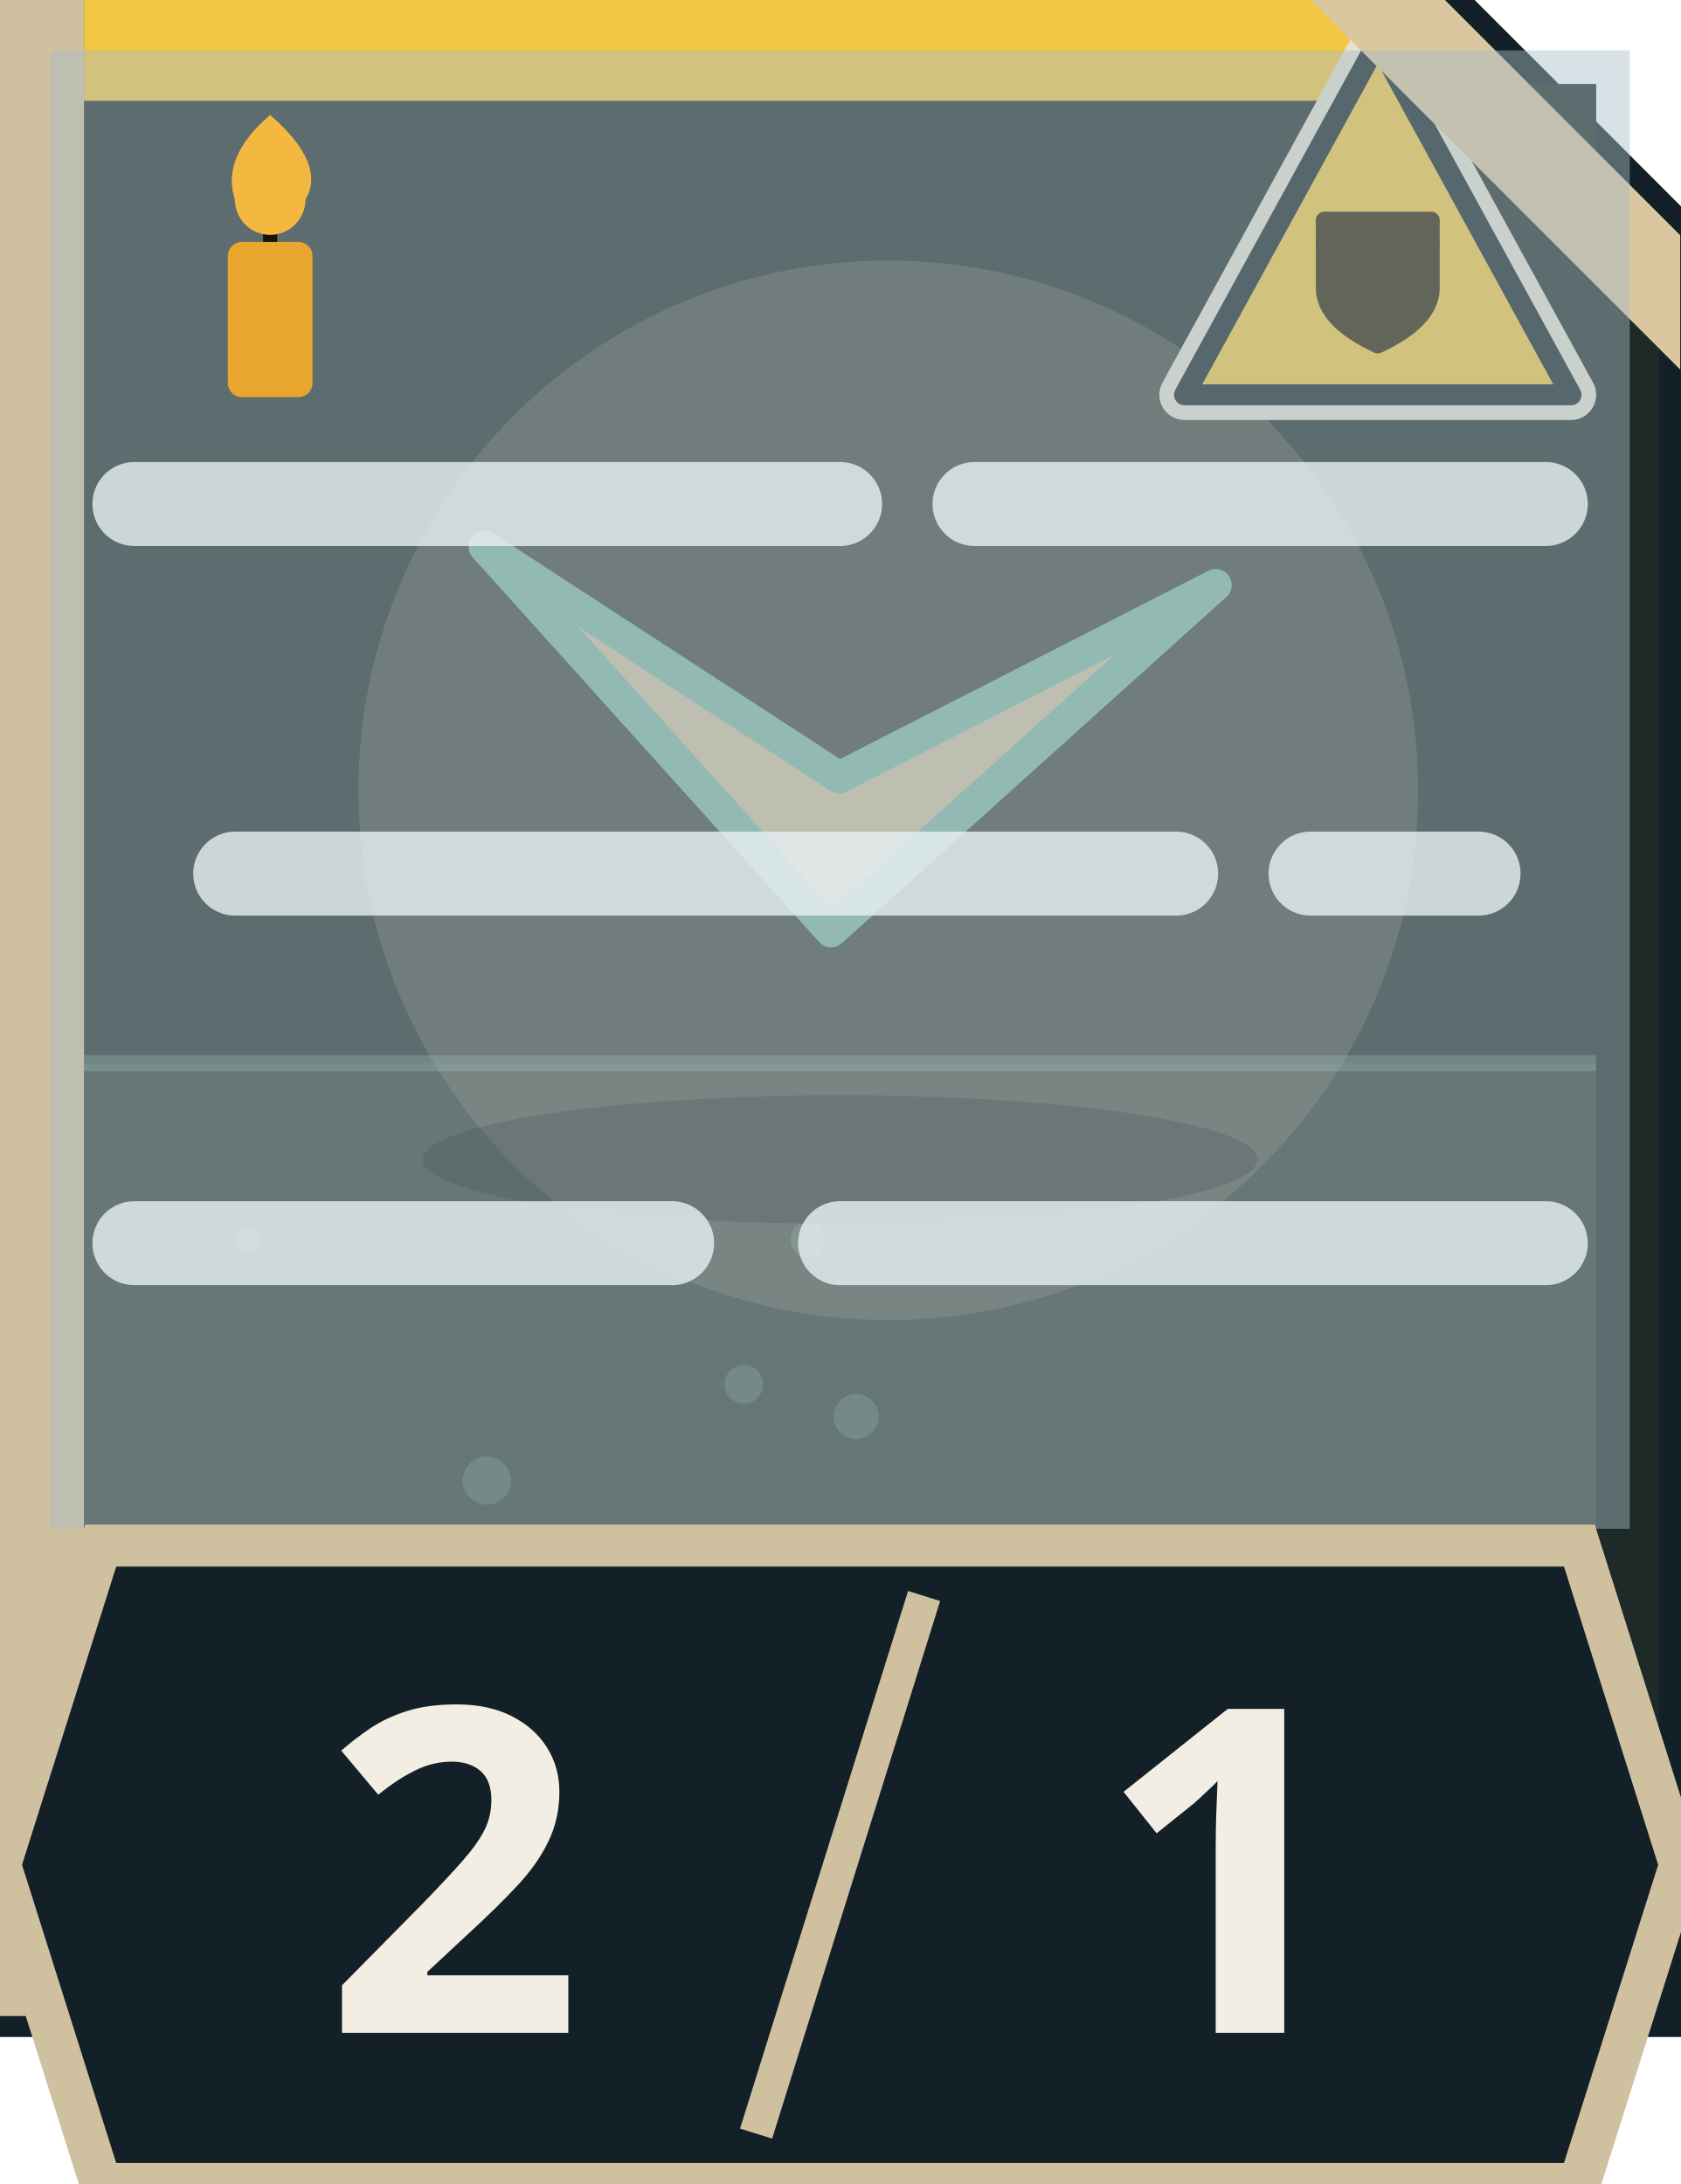
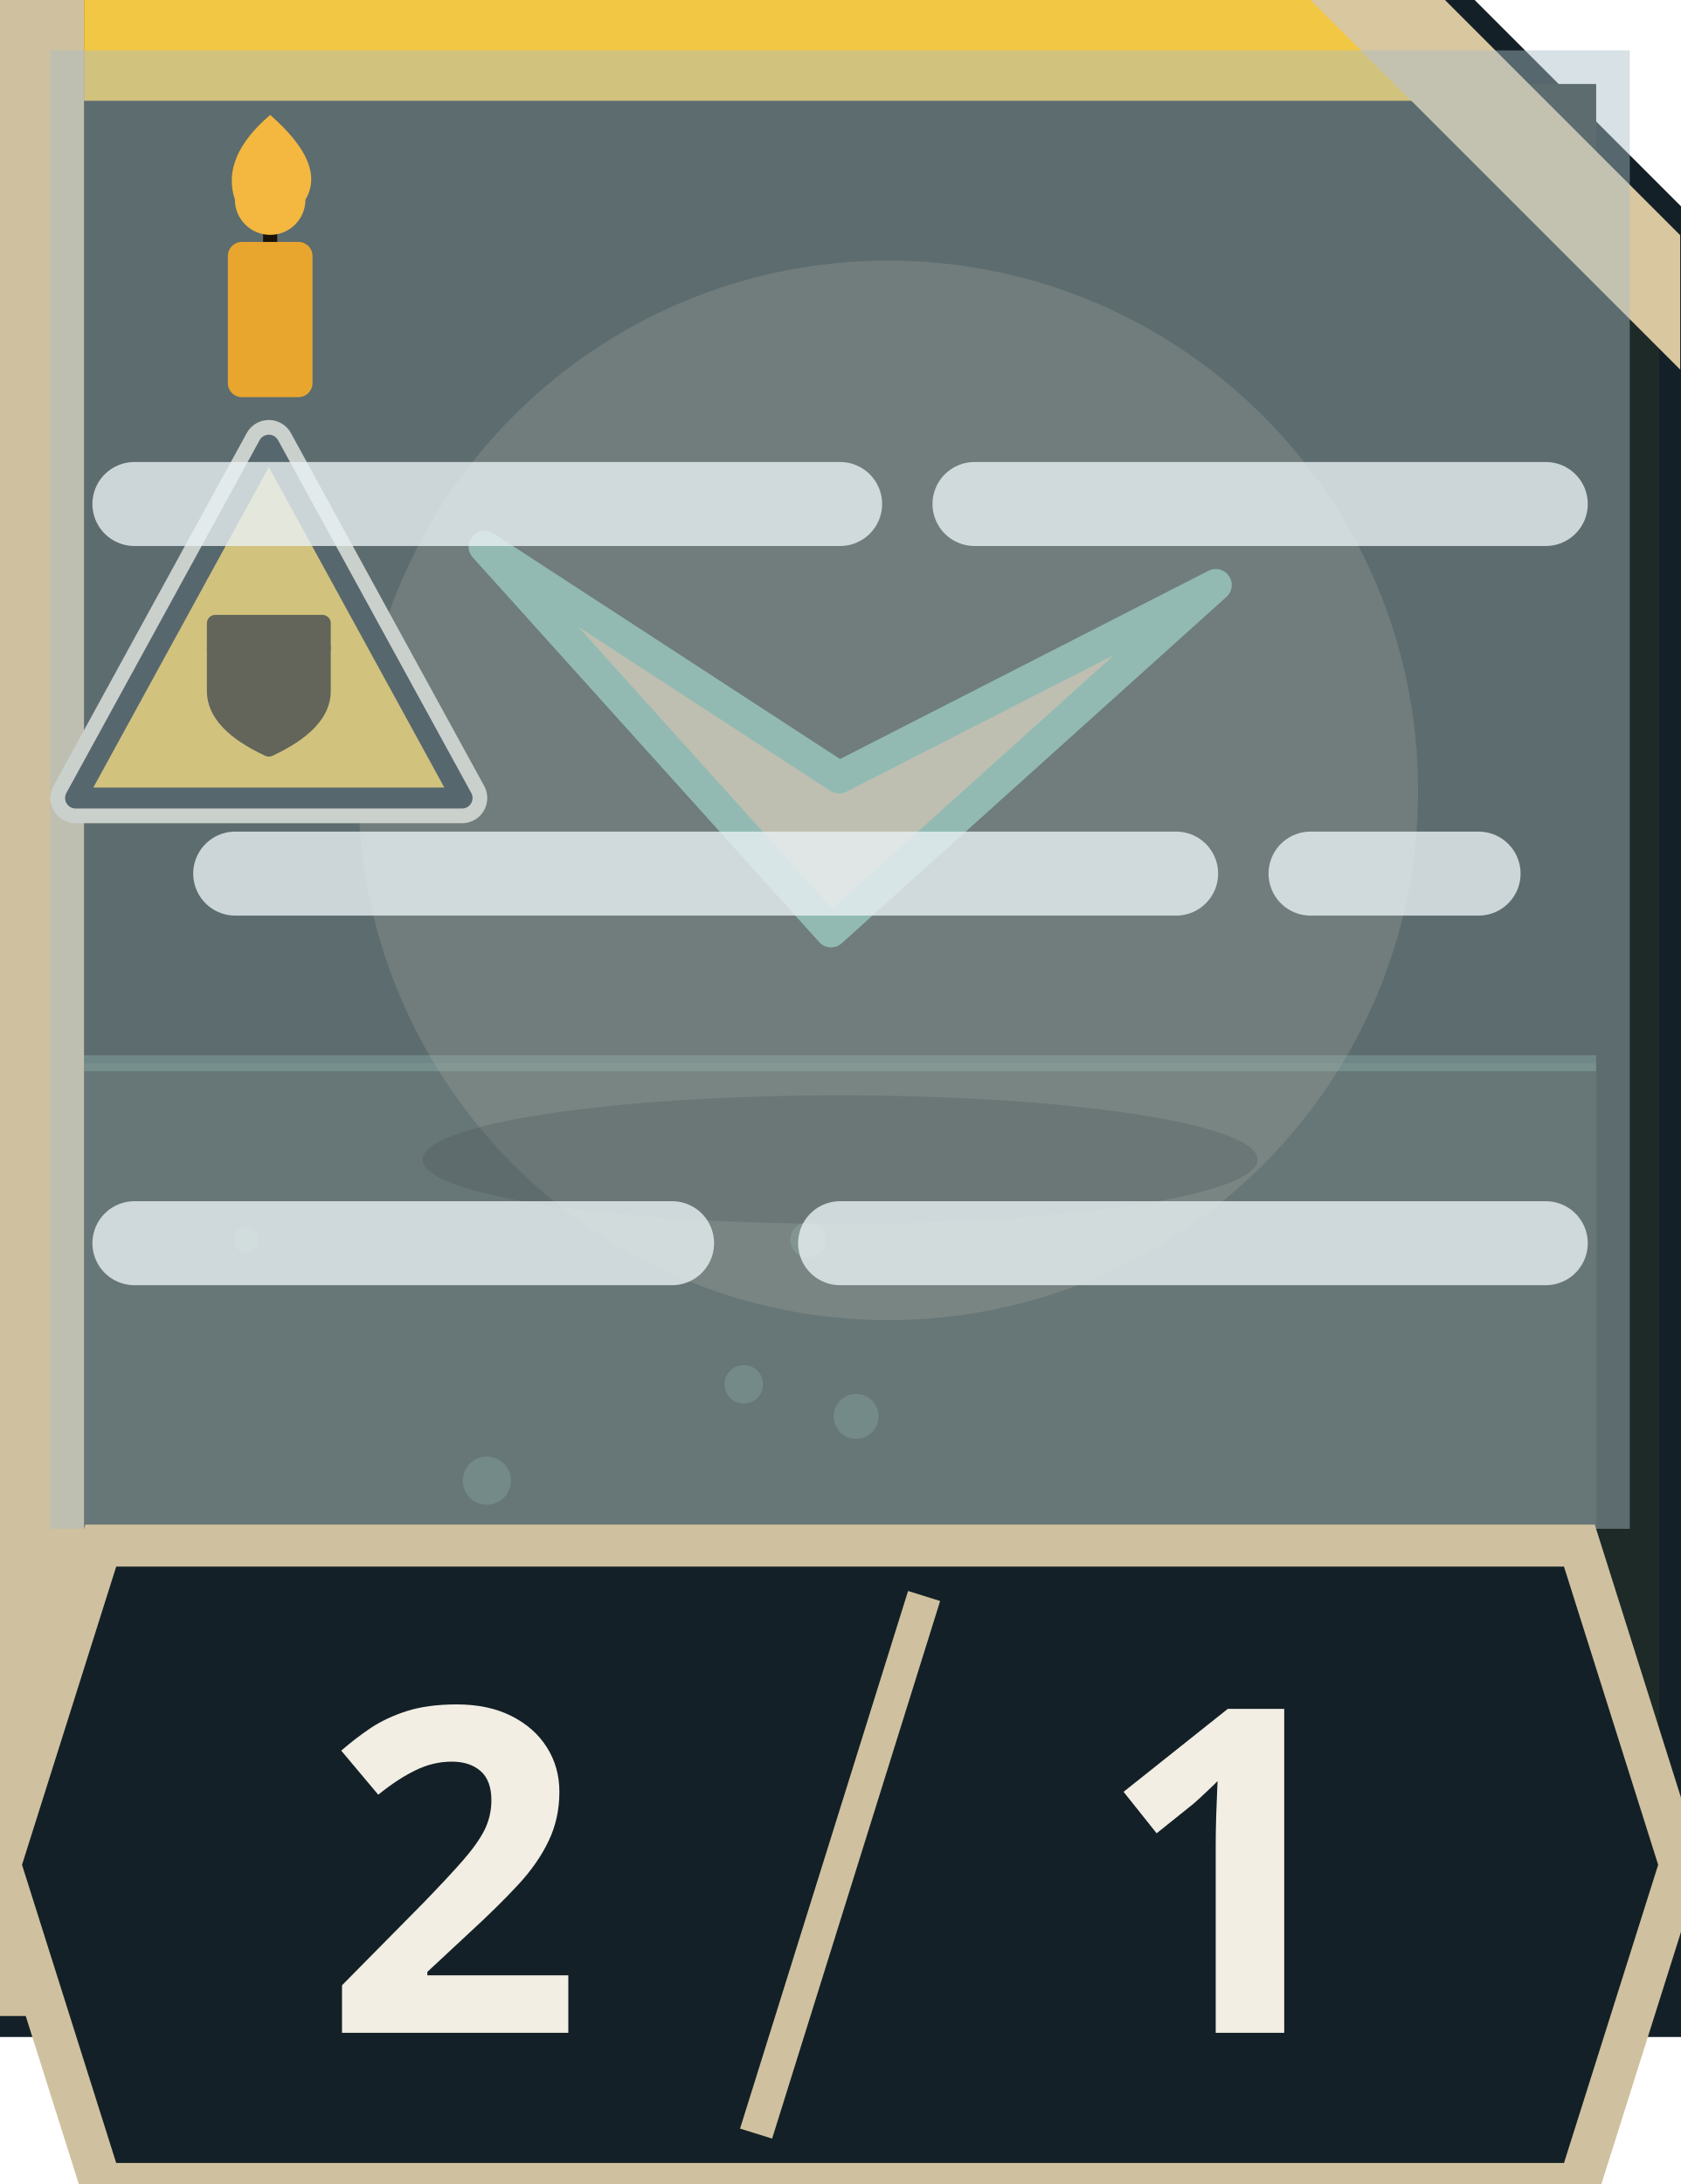
<svg xmlns="http://www.w3.org/2000/svg" viewBox="0 0 100 130" width="100" height="130">
  <path d="M0 0H86L100 14V120H0Z" fill="#1E2A28" stroke="#142027" stroke-width="2.5" />
  <svg x="5" y="5" width="90" height="86" viewBox="0 0 120 90" preserveAspectRatio="xMidYMid slice" overflow="hidden">
    <rect width="120" height="90" fill="#1E2A28" />
    <path d="M0 61H120V90H0Z" fill="#CFC19F" fill-opacity=".12" />
    <path d="M0 61H120" stroke="#7FB8A4" stroke-opacity=".35" stroke-width="1" />
    <circle cx="38" cy="87" r="1.5" fill="#7FB8A4" fill-opacity=".3" />
    <circle cx="58" cy="72" r="1.1" fill="#7FB8A4" fill-opacity=".3" />
    <circle cx="61" cy="83" r="1.4" fill="#7FB8A4" fill-opacity=".3" />
    <circle cx="54" cy="81" r="1.2" fill="#7FB8A4" fill-opacity=".3" />
    <circle cx="23" cy="72" r="0.8" fill="#7FB8A4" fill-opacity=".3" />
    <circle cx="119" cy="83" r="0.7" fill="#7FB8A4" fill-opacity=".3" />
    <g opacity=".2">
      <g transform="translate(63.0 44.0) rotate(0) scale(40.0)" stroke-width="0.050" stroke-linejoin="round" stroke-linecap="round">
        <circle r=".8" fill="#CFC19F" stroke="#CFC19F" />
      </g>
    </g>
    <ellipse cx="60" cy="67" rx="26" ry="4" fill="#000" fill-opacity=".3" />
    <g transform="translate(60.0 42.0) rotate(3) scale(24.0)" stroke-width="0.083" stroke-linejoin="round" stroke-linecap="round">
      <path d="M-.95-.5L0 .45L.95-.5L0 .05Z" fill="#CFC19F" stroke="#7FB8A4" />
    </g>
  </svg>
  <rect x="0" y="0" width="5" height="120" fill="#CFC19F" />
  <rect x="5" y="0" width="81" height="6" fill="#F2C744" />
-   <g transform="translate(70 2) scale(0.5)">
+   <g transform="translate(4 26) scale(0.5)">
    <path d="M24 1L47 43H1Z" fill="none" stroke="#E6E0D2" stroke-width="6" stroke-linejoin="round" />
    <path d="M24 1L47 43H1Z" fill="#F2C744" stroke="#142027" stroke-width="2.5" stroke-linejoin="round" />
    <g transform="translate(24.0 29.0) rotate(0) scale(8.5)" stroke-width="0.235" stroke-linejoin="round" stroke-linecap="round">
      <path d="M-.75-.8H.75V.15Q.75.6 0 .95Q-.75.6-.75.15Z" fill="#2A1E02" stroke="#2A1E02" />
      <path d="M-.75-.45H.75" stroke="#2A1E02" fill="none" />
    </g>
  </g>
  <path d="M78 0H86L100 14V22Z" fill="#D9C79F" />
  <rect x="3" y="3" width="94" height="88" fill="#A9BCC6" opacity=".45" />
  <path d="M8 30H50M58 30H92M14 52H70M78 52H88M8 74H40M50 74H92" stroke="#E8F0F3" stroke-width="5" stroke-linecap="round" opacity=".8" />
  <g transform="translate(6 6) scale(.42)">
    <rect x="18" y="20" width="12" height="22" rx="2" fill="#E9A62E" />
    <path d="M24 20V14" stroke="#1B1306" stroke-width="2" />
    <path d="M24 2Q32 9 29 14A5 5 0 0 1 19 14Q17 8 24 2Z" fill="#F4B740" />
  </g>
  <path d="M6 92H94L100 111L94 130H6L0 111Z" fill="#142027" stroke="#CFC19F" stroke-width="2.5" />
  <path d="M55 95L45 127" stroke="#CFC19F" stroke-width="2" />
  <text x="27" y="121" text-anchor="middle" font-size="27" font-weight="800" fill="#F2EEE4" font-family="'Noto Sans KR','Malgun Gothic','Apple SD Gothic Neo',system-ui,sans-serif">2</text>
  <text x="73" y="121" text-anchor="middle" font-size="27" font-weight="800" fill="#F2EEE4" font-family="'Noto Sans KR','Malgun Gothic','Apple SD Gothic Neo',system-ui,sans-serif">1</text>
</svg>
